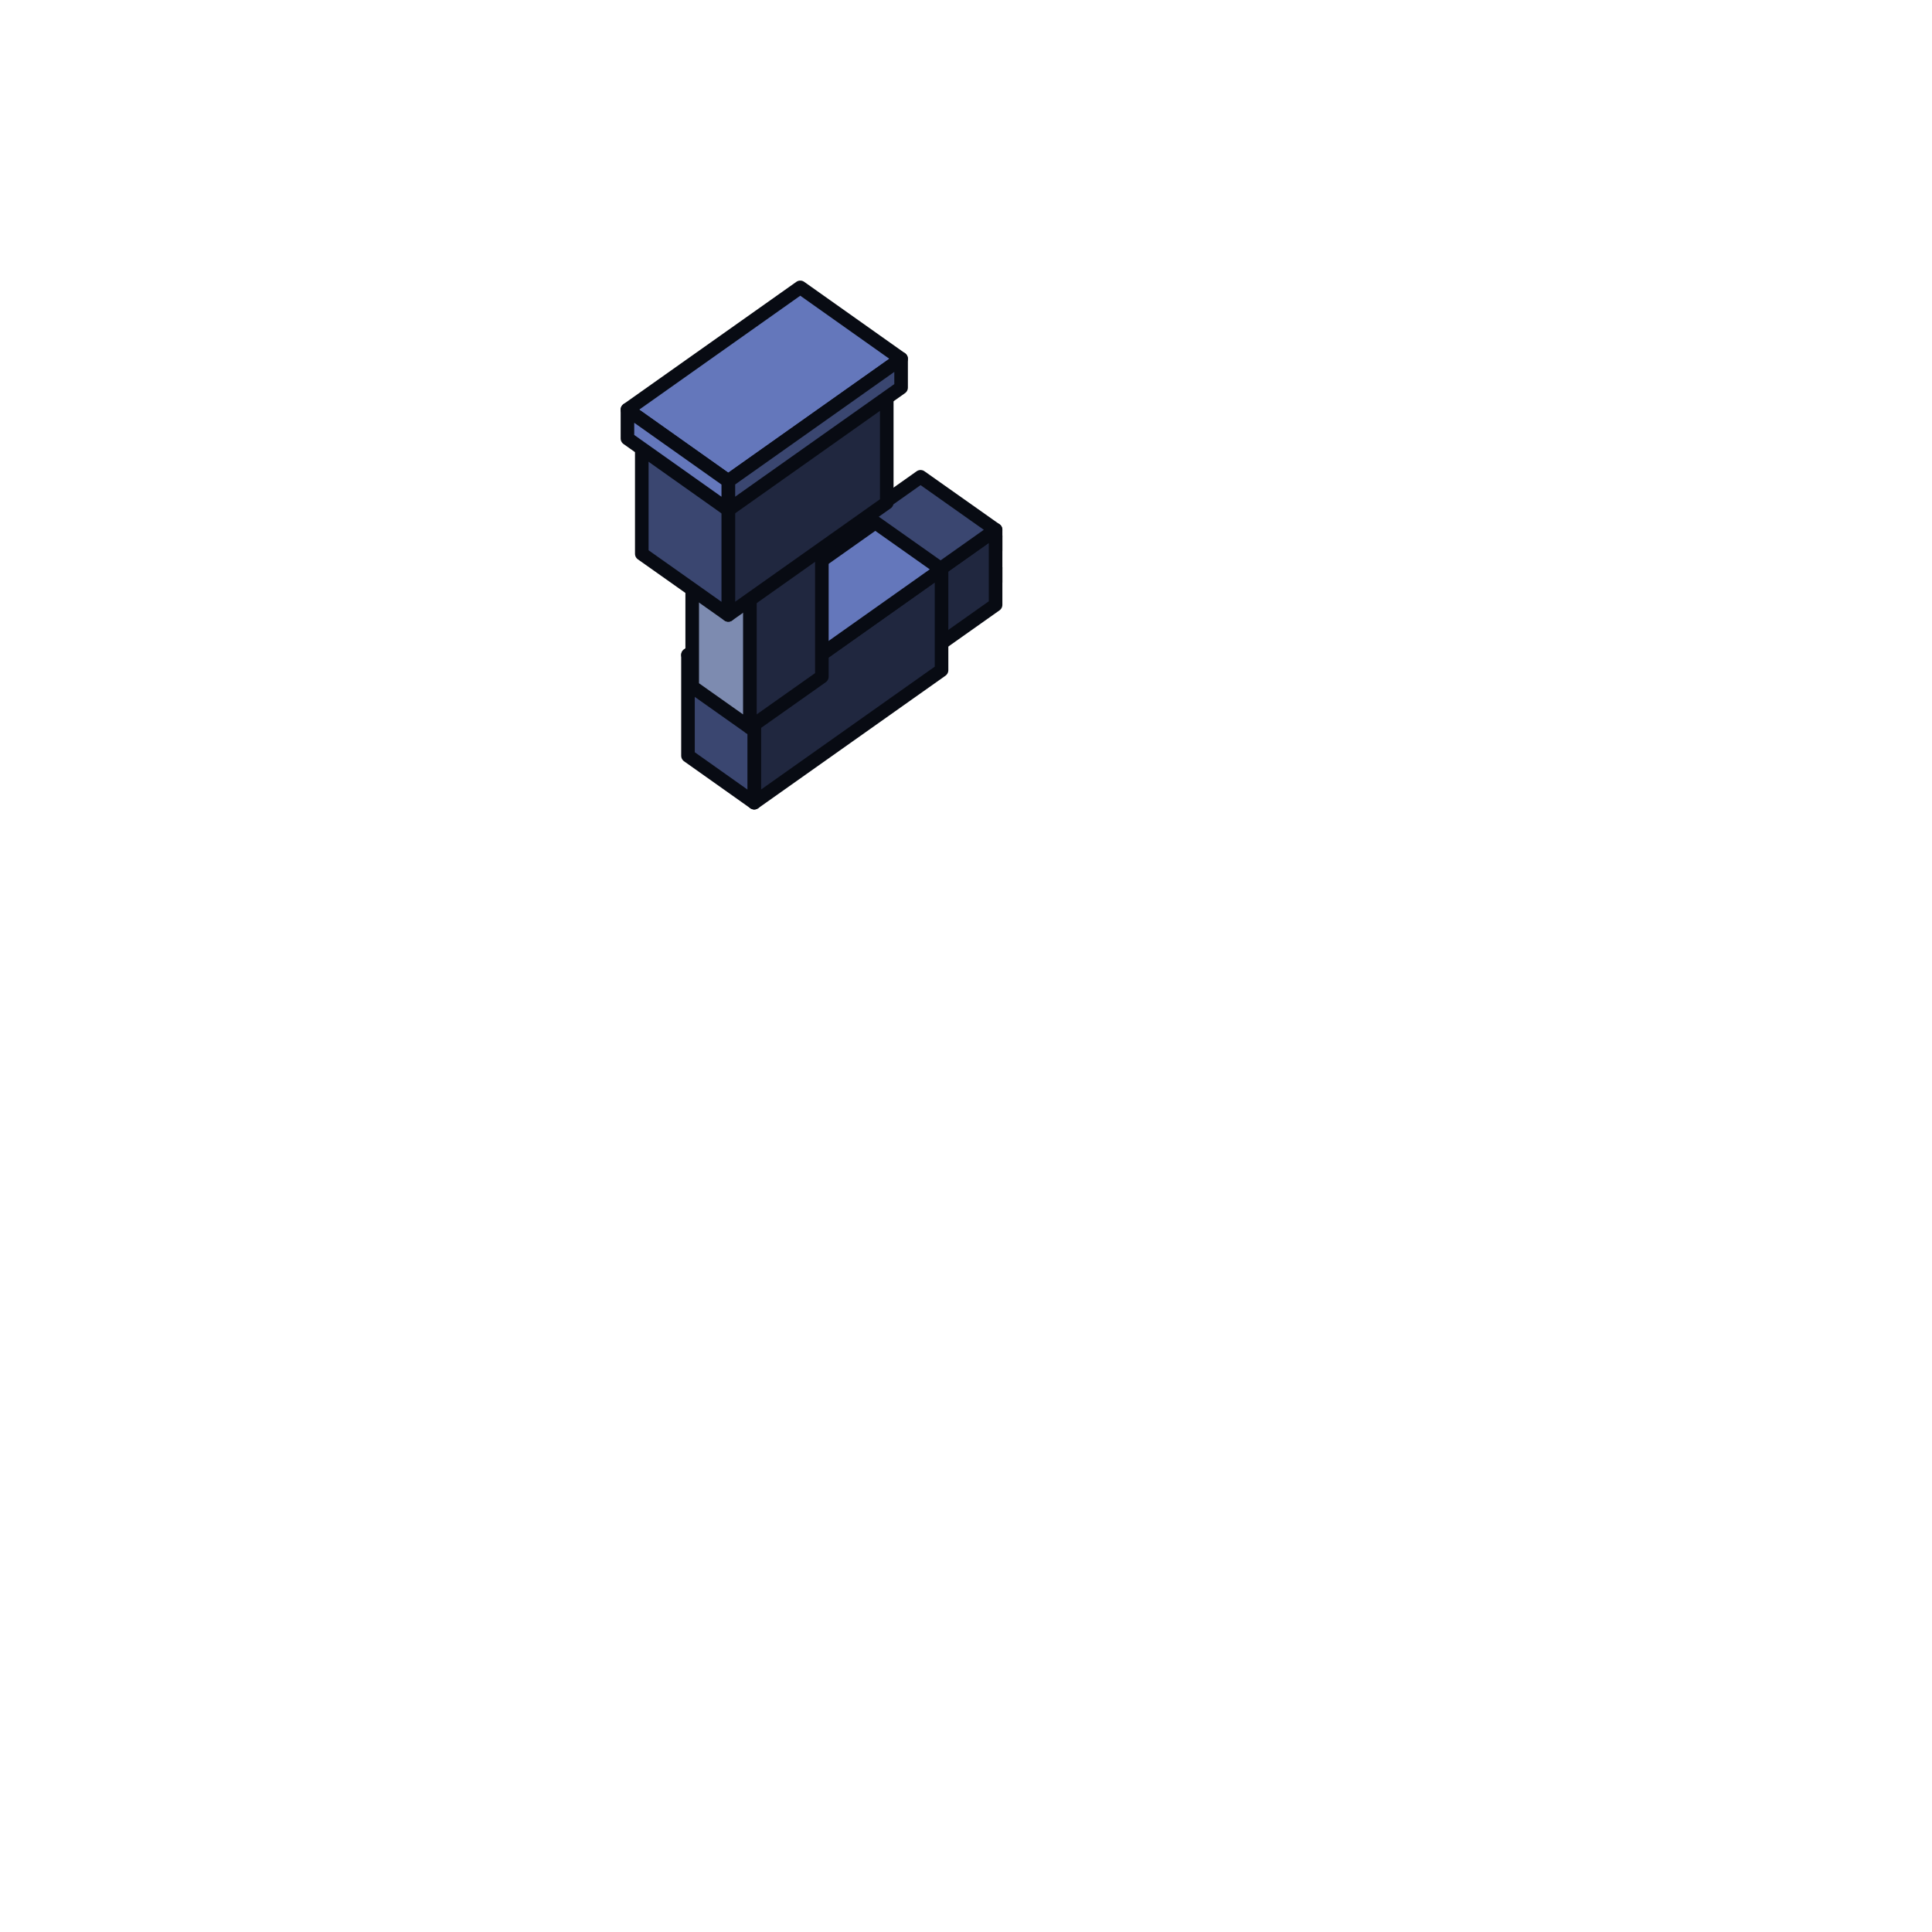
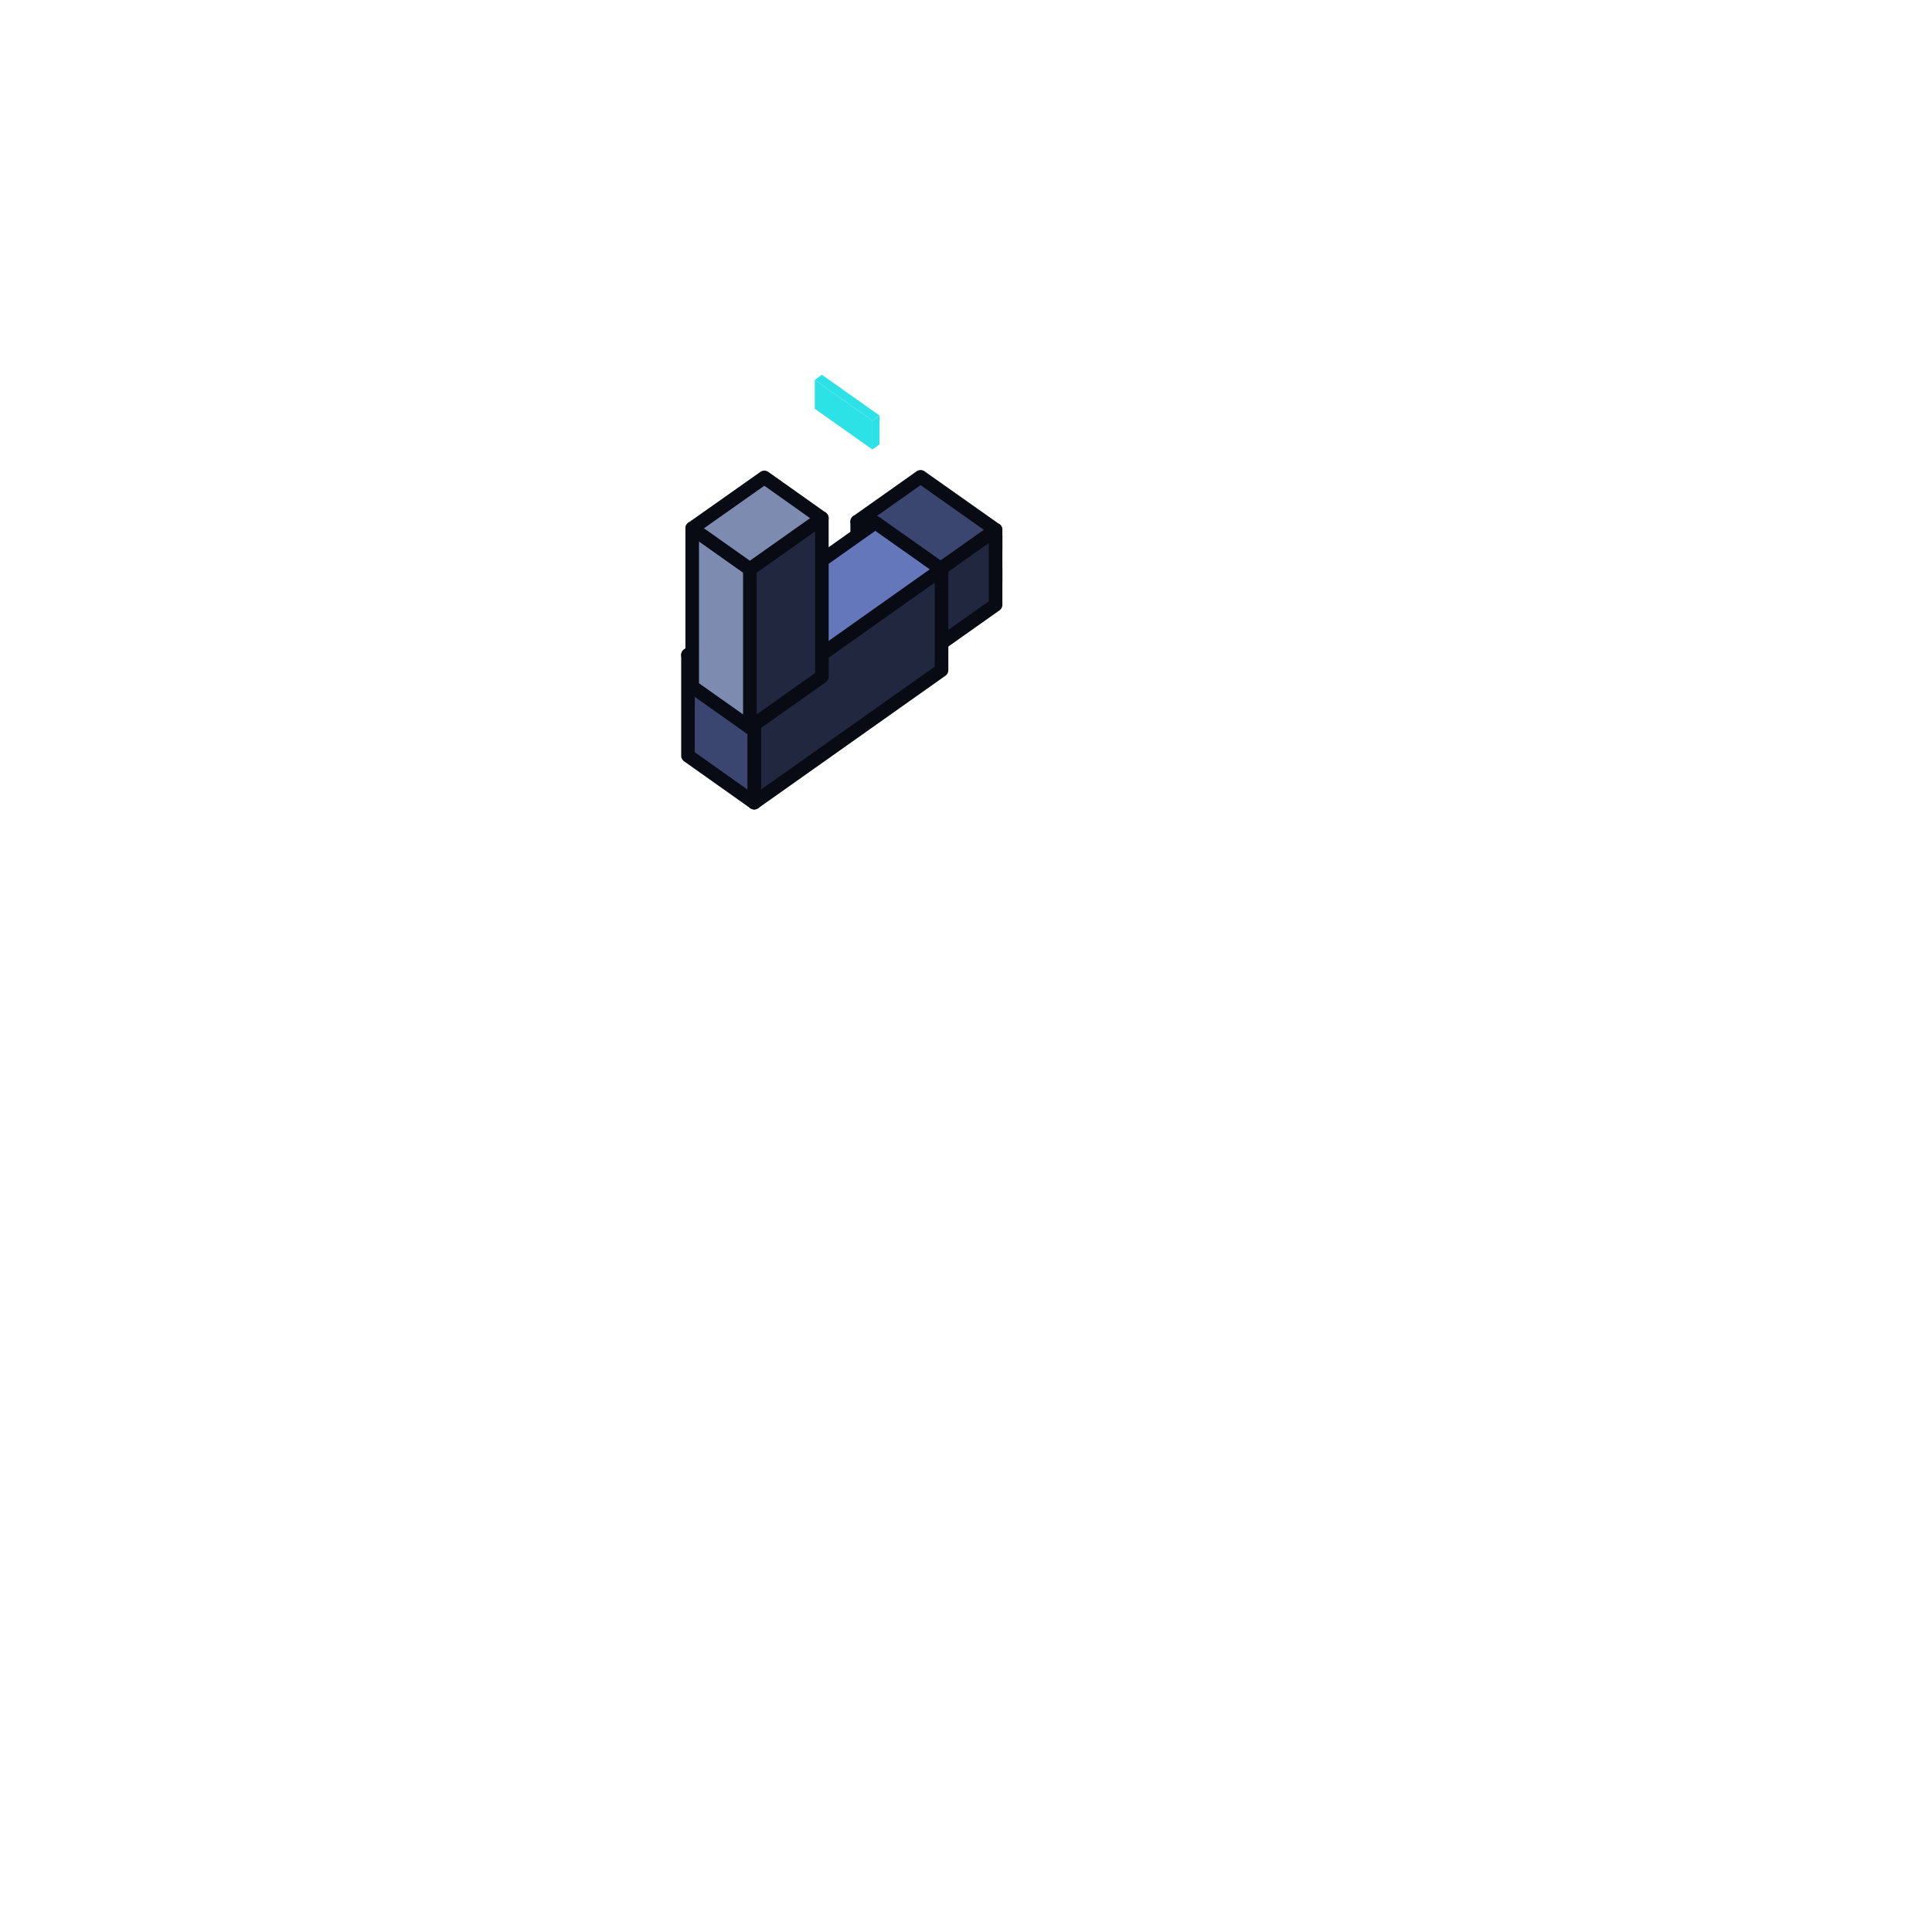
<svg xmlns="http://www.w3.org/2000/svg" viewBox="0 0 128 128" width="128" height="128" data-part-id="scout_body" data-type="body" data-direction="north">
  <g stroke="#080b13" stroke-width="0.9" stroke-linejoin="round">
    <path d="M61.37 35.87 L65.58 38.84 L65.58 37.89 L61.37 34.92 Z" fill="#6477bb" />
    <path d="M65.58 37.89 L65.96 37.62 L61.76 34.65 L61.37 34.92 Z" fill="#6477bb" />
    <path d="M65.58 38.84 L65.96 38.57 L65.96 37.62 L65.58 37.89 Z" fill="#3a4670" />
    <path d="M61.37 33.77 L65.58 36.74 L65.58 35.79 L61.37 32.82 Z" fill="#6477bb" />
    <path d="M65.58 35.79 L65.96 35.52 L61.76 32.55 L61.37 32.82 Z" fill="#6477bb" />
    <path d="M65.58 36.74 L65.96 36.47 L65.96 35.52 L65.58 35.79 Z" fill="#3a4670" />
    <path d="M56.79 39.53 L61.76 43.04 L61.76 38.07 L56.79 34.56 Z" fill="#20273f" />
    <path d="M61.76 43.04 L65.96 40.07 L65.96 35.1 L61.76 38.07 Z" fill="#20273f" />
    <path d="M61.76 38.07 L65.96 35.1 L60.99 31.59 L56.79 34.56 Z" fill="#3a4670" />
    <path d="M51.78 43.3 L56.55 39.92 L56.55 38.49 L51.78 41.87 Z" fill="#2de2e6" stroke="none" />
    <path d="M51.78 41.87 L56.55 38.49 L56.08 38.15 L51.3 41.53 Z" fill="#2de2e6" stroke="none" />
    <path d="M51.3 42.96 L51.78 43.3 L51.78 41.87 L51.3 41.53 Z" fill="#2de2e6" stroke="none" />
    <path d="M49.97 53.18 L62.38 44.4 L62.38 37.72 L49.97 46.5 Z" fill="#20273f" />
    <path d="M49.97 46.5 L62.38 37.72 L57.99 34.62 L45.58 43.39 Z" fill="#6477bb" />
    <path d="M45.58 50.07 L49.97 53.18 L49.97 46.5 L45.58 43.39 Z" fill="#3a4670" />
    <path d="M49.68 48.2 L54.45 44.83 L54.45 34.33 L49.68 37.7 Z" fill="#20273f" />
    <path d="M45.86 45.5 L49.68 48.2 L49.68 37.7 L45.86 35.0 Z" fill="#7d8bb0" />
    <path d="M53.98 27.08 L57.8 29.78 L57.8 27.87 L53.98 25.17 Z" fill="#2de2e6" stroke="none" />
    <path d="M57.8 27.87 L58.27 27.53 L54.45 24.83 L53.98 25.17 Z" fill="#2de2e6" stroke="none" />
    <path d="M49.68 37.7 L54.45 34.33 L50.64 31.63 L45.86 35.0 Z" fill="#7d8bb0" />
    <path d="M57.8 29.78 L58.27 29.44 L58.27 27.53 L57.8 27.87 Z" fill="#2de2e6" stroke="none" />
-     <path d="M48.25 40.74 L58.75 33.31 L58.75 25.68 L48.25 33.1 Z" fill="#20273f" />
-     <path d="M48.25 33.1 L58.75 25.68 L53.02 21.63 L42.52 29.05 Z" fill="#6477bb" />
-     <path d="M42.52 36.69 L48.25 40.74 L48.25 33.1 L42.52 29.05 Z" fill="#3a4670" />
-     <path d="M48.25 31.87 L59.7 23.77 L53.02 19.04 L41.57 27.14 Z" fill="#6477bb" />
-     <path d="M48.25 33.78 L59.7 25.68 L59.7 23.77 L48.25 31.87 Z" fill="#3a4670" />
-     <path d="M41.57 29.05 L48.25 33.78 L48.25 31.87 L41.57 27.14 Z" fill="#6477bb" />
  </g>
</svg>
